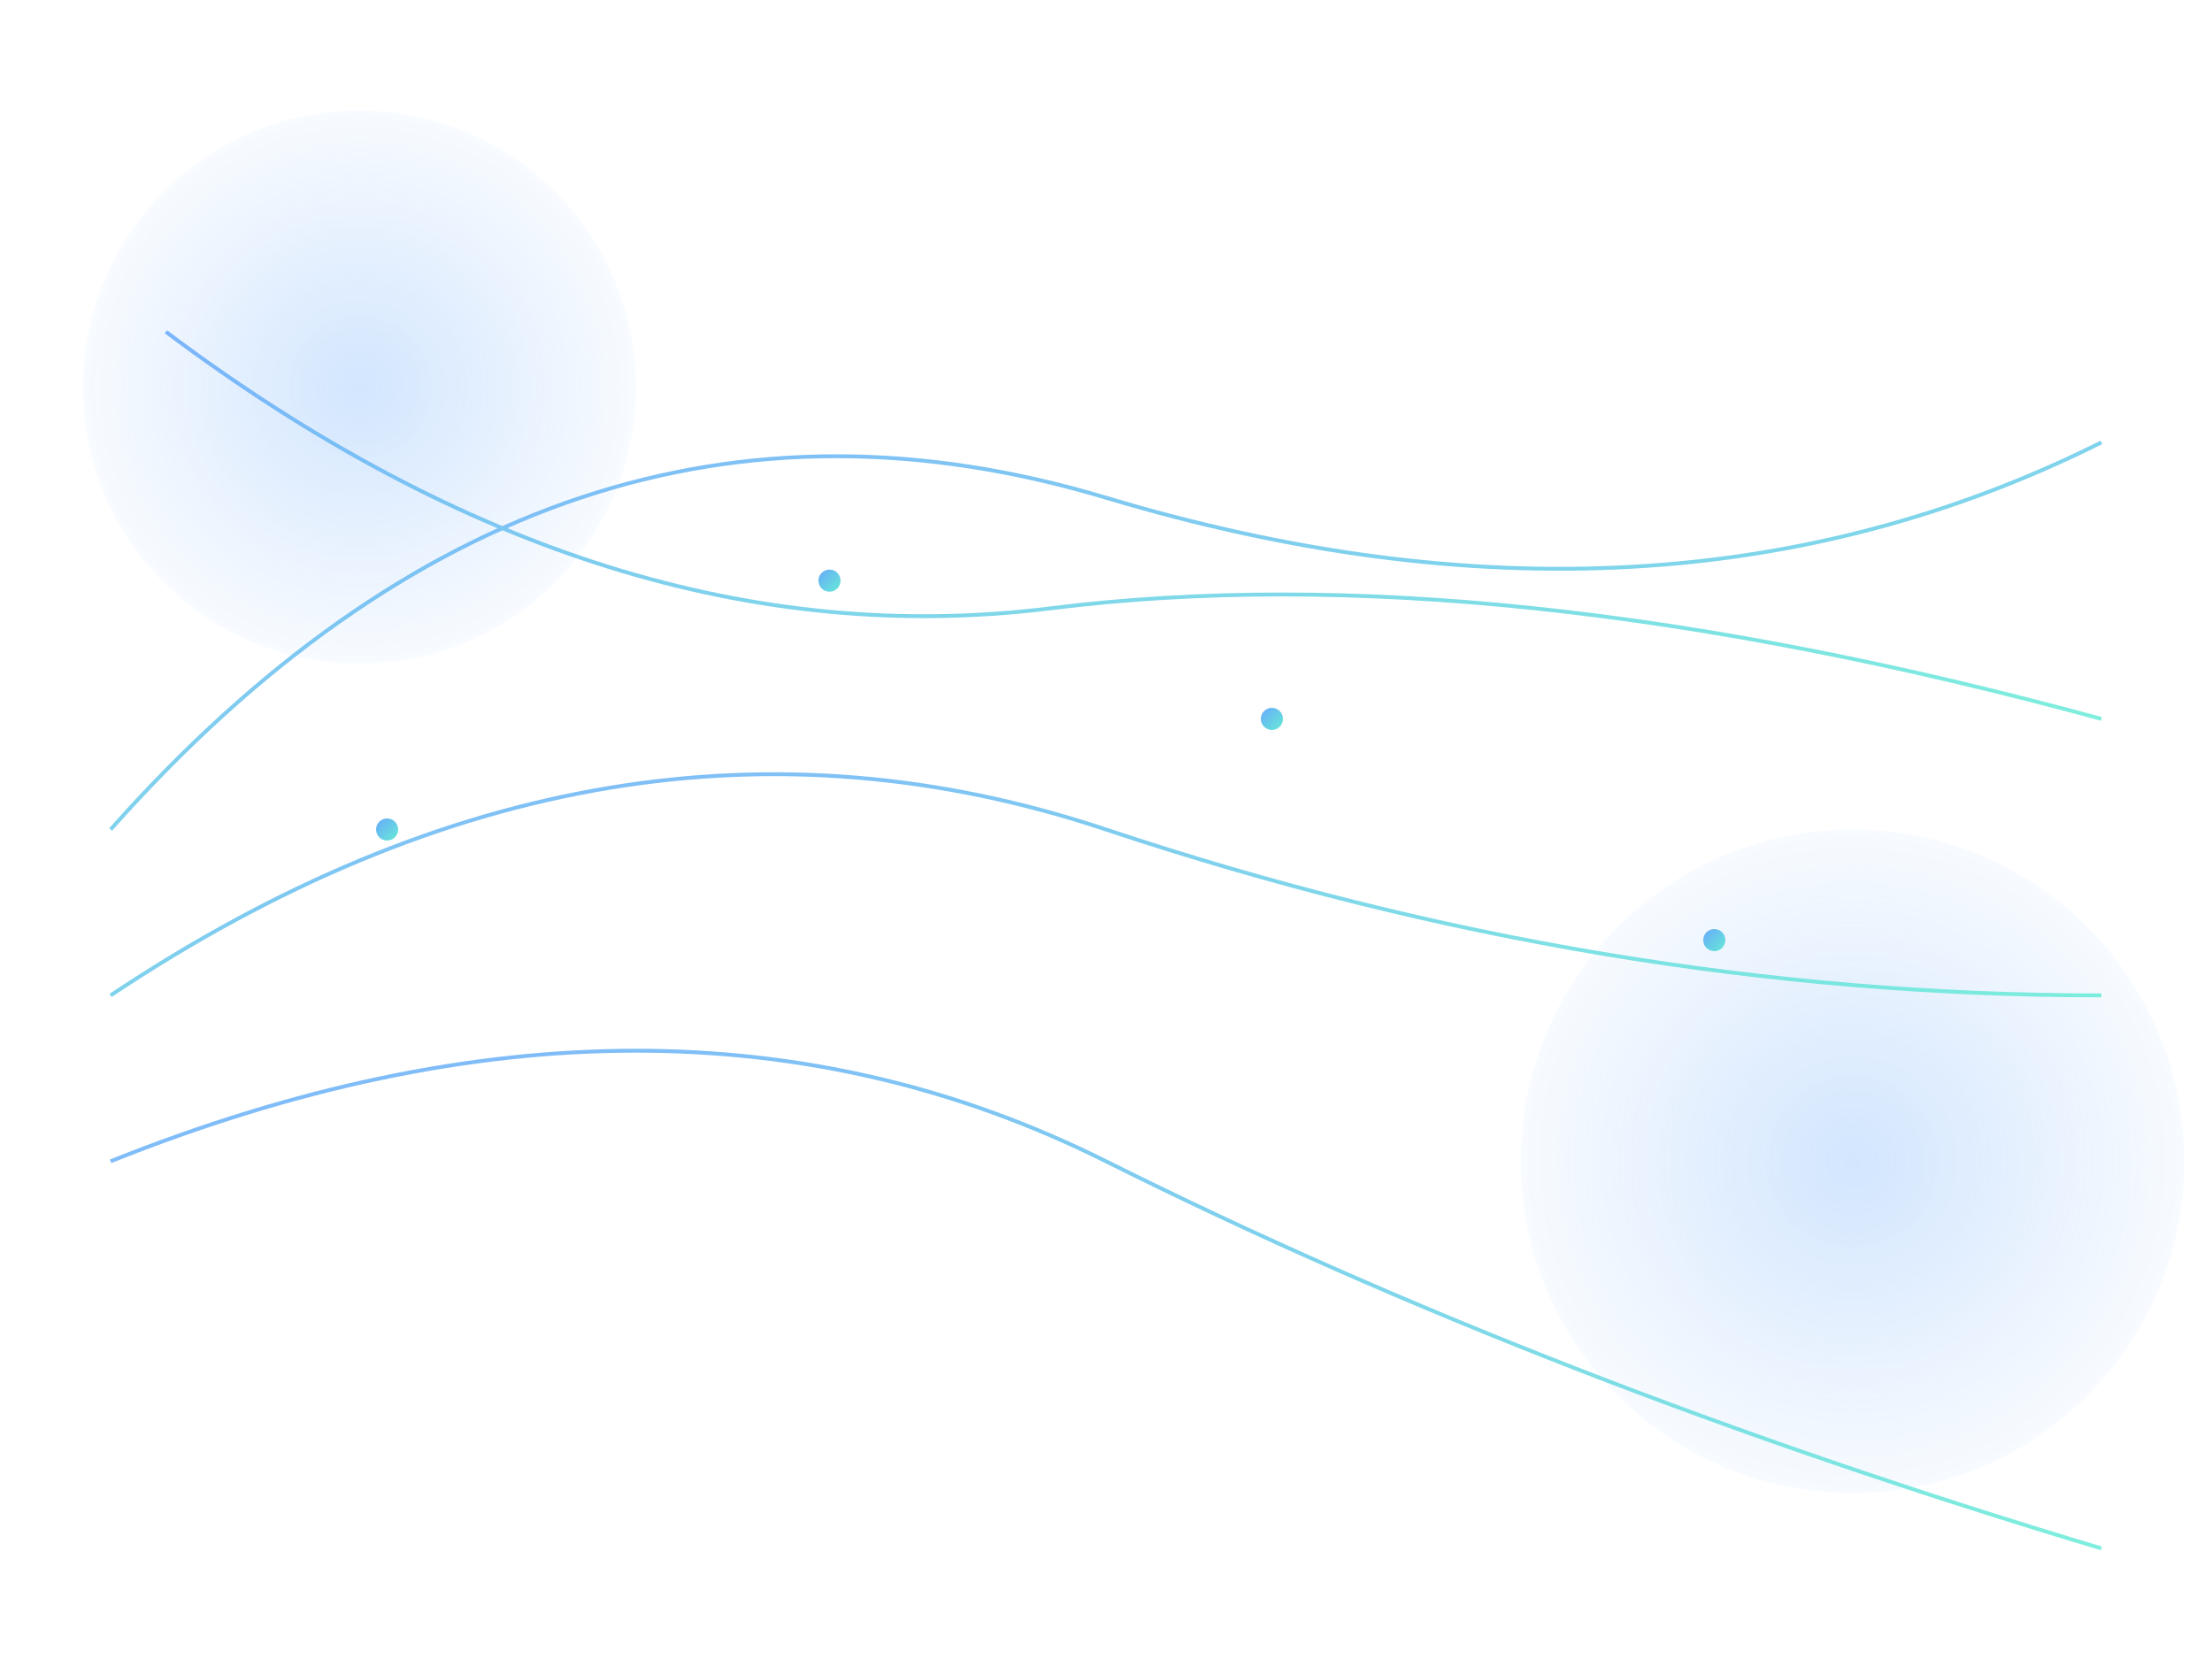
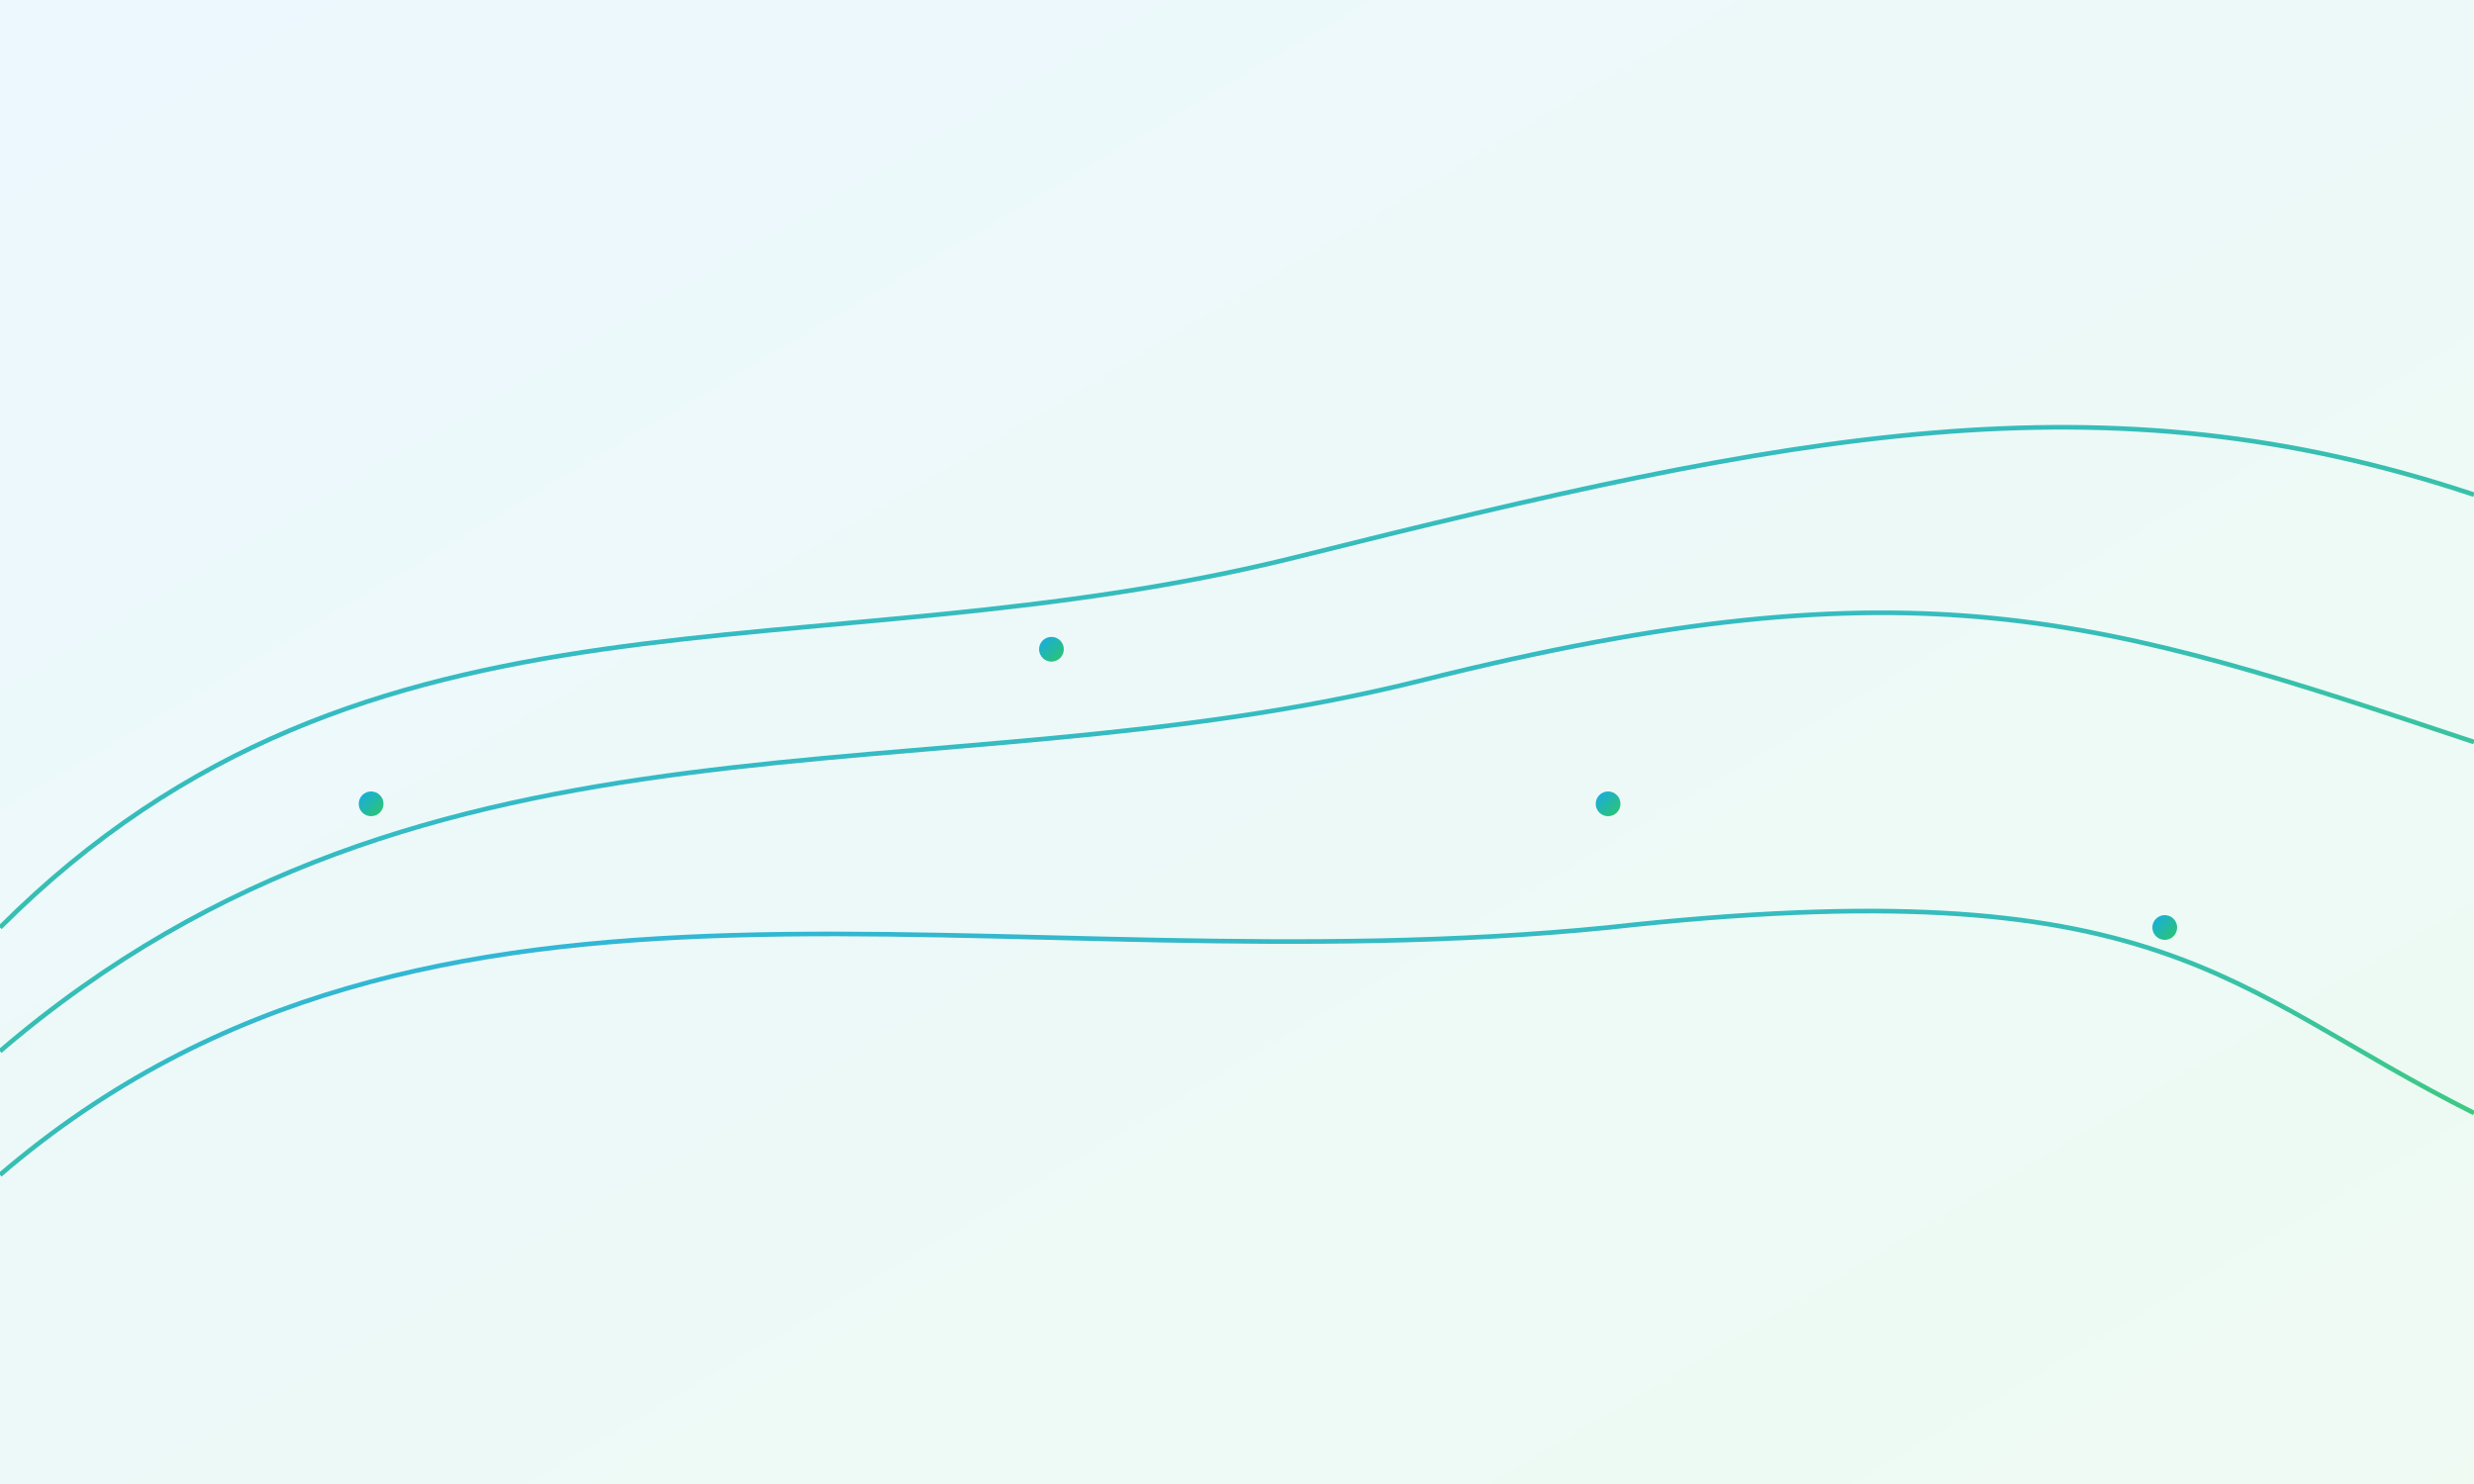
- <svg xmlns="http://www.w3.org/2000/svg" viewBox="0 0 800 600" role="img" aria-label="Network Illustration">
+ <svg xmlns="http://www.w3.org/2000/svg" viewBox="0 0 800 480" role="img" aria-label="Abstract network">
  <defs>
-     <linearGradient id="g1" x1="0" x2="1" y1="0" y2="1">
-       <stop stop-color="#60a5fa" offset="0" />
-       <stop stop-color="#5eead4" offset="1" />
+     <linearGradient id="g" x1="0" y1="0" x2="1" y2="1">
+       <stop stop-color="#0ea5e9" offset="0" />
+       <stop stop-color="#22c55e" offset="1" />
    </linearGradient>
-     <radialGradient id="glow" cx="50%" cy="50%" r="60%">
-       <stop offset="0%" stop-color="rgba(96,165,250,.8)" />
-       <stop offset="100%" stop-color="rgba(96,165,250,0)" />
-     </radialGradient>
  </defs>
-   <g opacity=".35">
-     <circle cx="130" cy="140" r="100" fill="url(#glow)" />
-     <circle cx="670" cy="420" r="120" fill="url(#glow)" />
+   <rect width="800" height="480" fill="url(#g)" opacity=".08" />
+   <g fill="none" stroke="url(#g)" stroke-width="1.5" opacity=".85">
+     <path d="M0,300 C120,180 260,220 420,180 C580,140 680,120 800,160" />
+     <path d="M0,340 C140,220 300,260 460,220 C620,180 680,200 800,240" />
+     <path d="M0,380 C140,260 320,320 520,300 C700,280 720,320 800,360" />
  </g>
-   <g fill="none" stroke="url(#g1)" stroke-width="1.4" opacity=".8">
-     <path d="M40 300 Q 200 120 400 180 T 760 160" />
-     <path d="M40 360 Q 220 240 400 300 T 760 360" />
-     <path d="M40 420 Q 240 340 400 420 T 760 560" />
-     <path d="M60 120 Q 220 240 380 220 T 760 260" />
-   </g>
-   <g fill="url(#g1)" opacity=".95">
-     <circle cx="140" cy="300" r="4" />
-     <circle cx="300" cy="210" r="4" />
-     <circle cx="460" cy="260" r="4" />
-     <circle cx="620" cy="340" r="4" />
+   <g fill="url(#g)" opacity=".95">
+     <circle cx="120" cy="260" r="4" />
+     <circle cx="340" cy="210" r="4" />
+     <circle cx="520" cy="260" r="4" />
+     <circle cx="700" cy="300" r="4" />
  </g>
</svg>
